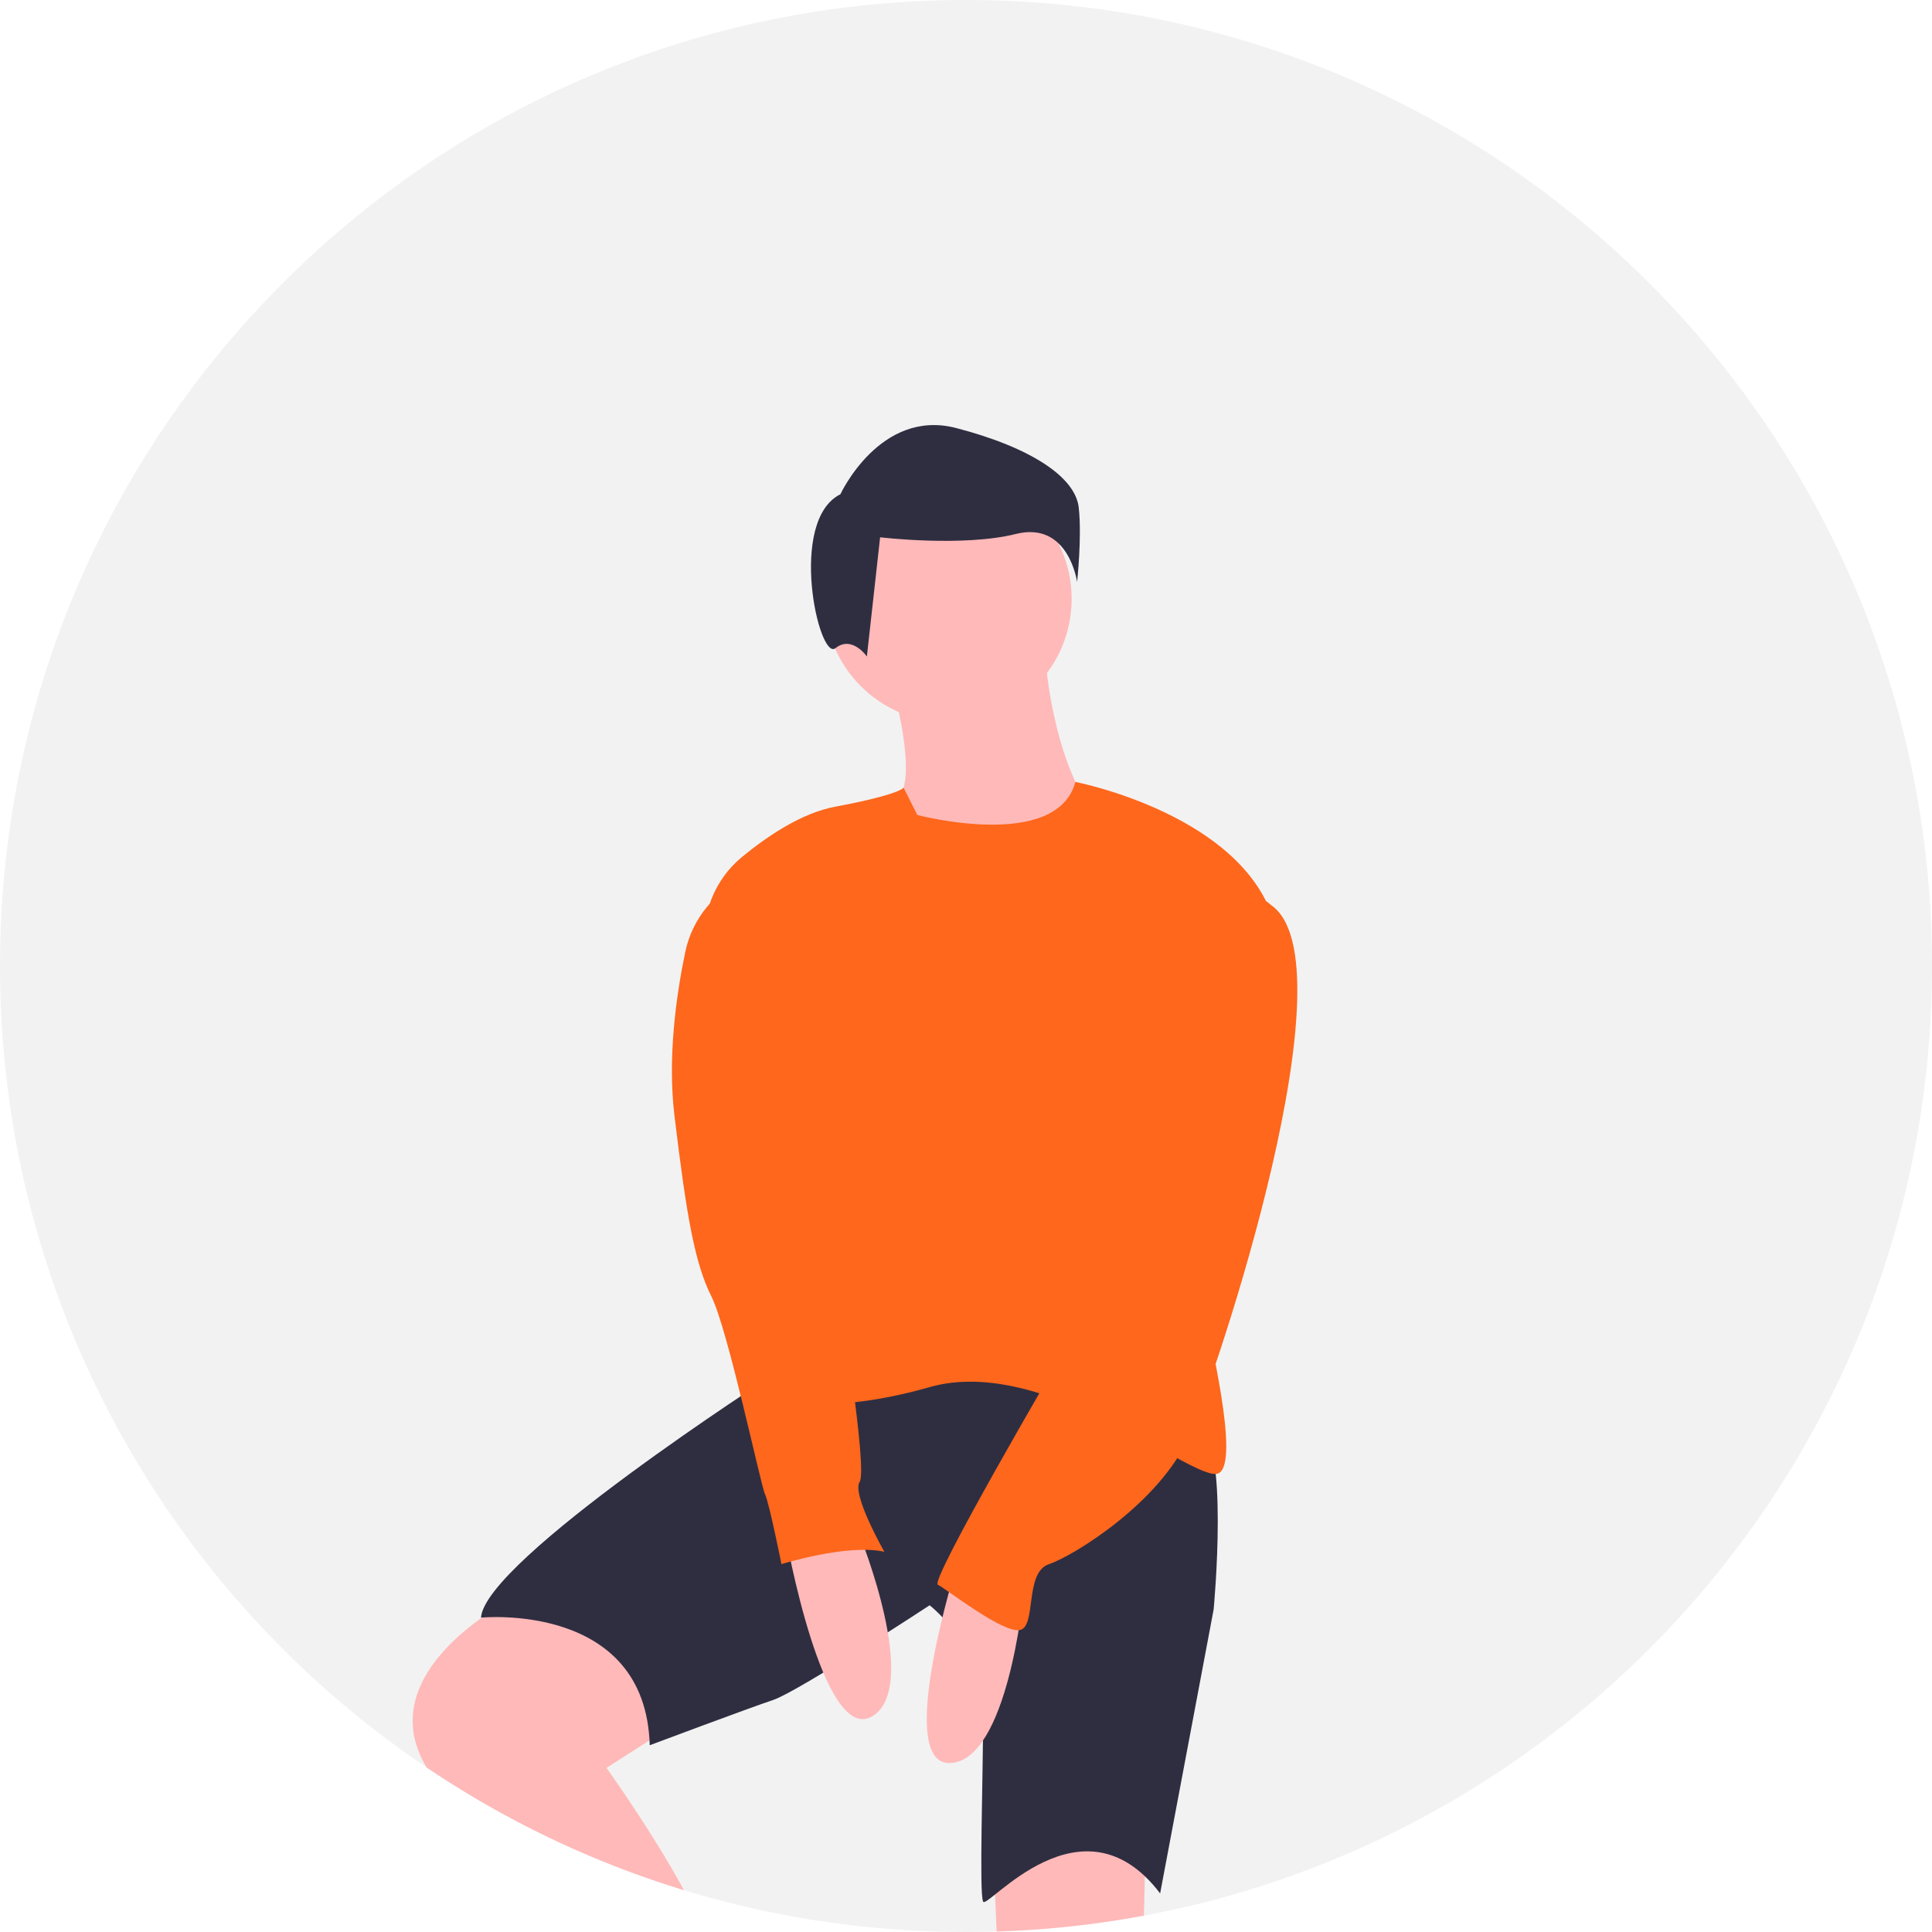
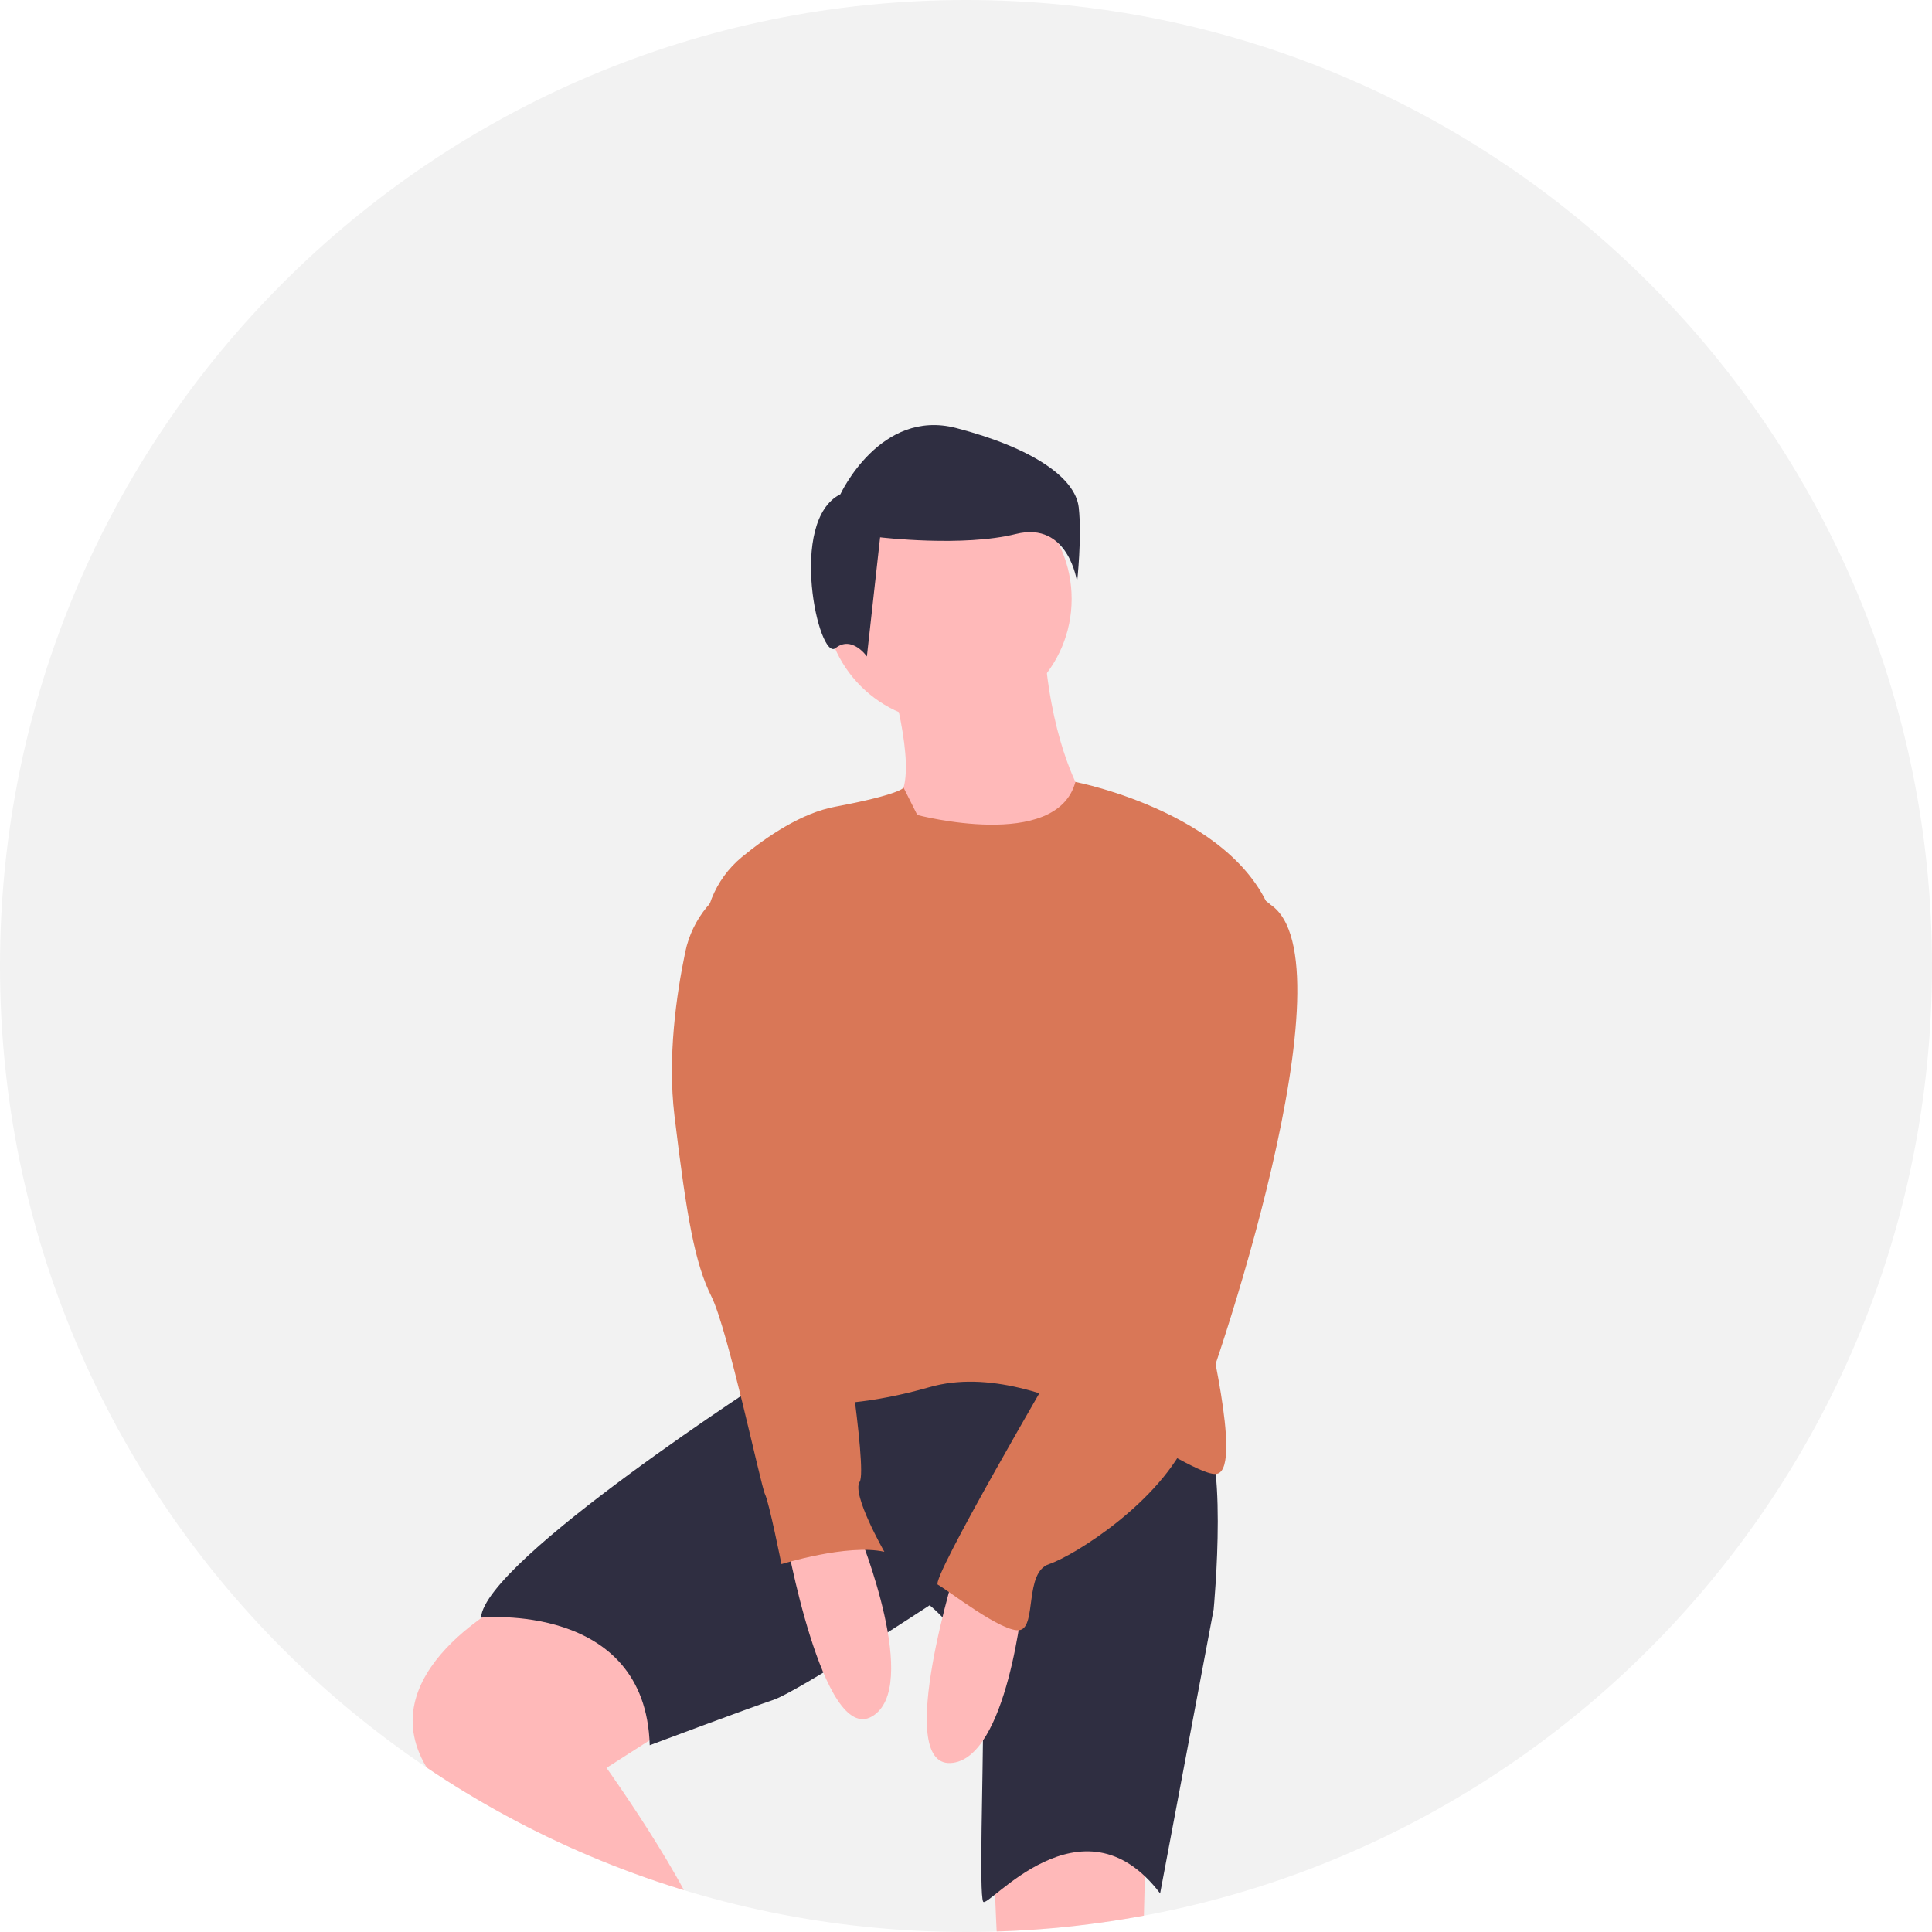
<svg xmlns="http://www.w3.org/2000/svg" width="640" height="640" viewBox="0 0 640 640" role="img" artist="Katerina Limpitsouni" source="https://undraw.co/">
  <defs>
    <clipPath id="a-98">
      <circle cx="320" cy="320" r="320" transform="translate(16647 15904)" fill="none" stroke="#707070" stroke-width="1" />
    </clipPath>
  </defs>
  <g transform="translate(-640 -220)">
    <circle cx="320" cy="320" r="320" transform="translate(640 220)" fill="#f2f2f2" />
    <g transform="translate(-16007 -15684)" clip-path="url(#a-98)">
      <g transform="translate(16783.697 16044.811)">
        <path d="M574.925,358.759s9.545,31.361,4.091,40.906,9.545,30,34.088,20.453,25.907-20.453,25.907-20.453-9.545-15-12.272-46.36Z" transform="translate(-417.302 -277.318)" fill="#ffb9b9" />
        <path d="M499.912,567.9s-49.087,24.544-27.27,57.268c12.681,19.022,36.879,56.01,54.921,83.652a278.988,278.988,0,0,1,34.362,74.916l3.437,11.873L579,811.967l28.634-32.725s-42.269-77.721-42.269-92.72S531.273,623.8,531.273,623.8l34.088-21.816S527.182,558.352,499.912,567.9Z" transform="translate(-467.052 -178.981)" fill="#ffb9b9" />
        <path d="M601.733,627.822S603.1,666,604.46,681c1.125,12.374-9.815,47.021-6.022,85.566a362.319,362.319,0,0,1-.826,74.927l-5.424,49.49,40.906,4.091,13.635-111.809s8.181-79.084,4.091-104.991l1.363-54.541S622.186,612.823,601.733,627.822Z" transform="translate(-409.34 -154.368)" fill="#ffb9b9" />
        <path d="M579.352,520.482S483.9,581.84,482.541,600.93c0,0,54.541-5.454,55.9,42.269,0,0,32.725-12.272,40.906-15s51.814-31.361,51.814-31.361,17.726,13.635,17.726,35.452-1.364,60,0,62.722,32.725-36.815,58.632-2.727L725.249,598.2s5.454-57.268-5.454-61.359L643.437,508.21Z" transform="translate(-459.908 -205.878)" fill="#2f2e41" />
        <circle cx="40.906" cy="40.906" r="40.906" transform="translate(136.488 16.674)" fill="#ffb9b9" />
-         <path d="M603.718,393.155s46.14,12.186,52.385-10.951c0,0,56.7,10.951,66.241,47.766s-23.18,125.444-23.18,128.171,12.272,50.451,4.091,53.178-57.268-39.542-95.447-28.634-57.268,2.727-57.268,2.727L533.422,437.453a34.179,34.179,0,0,1,12.152-30.332c8.545-7.033,19.883-14.632,30.875-16.693,21.816-4.091,22.723-6.33,22.723-6.33Z" transform="translate(-436.551 -263.991)" fill="#fe671c" />
+         <path d="M603.718,393.155s46.14,12.186,52.385-10.951c0,0,56.7,10.951,66.241,47.766s-23.18,125.444-23.18,128.171,12.272,50.451,4.091,53.178-57.268-39.542-95.447-28.634-57.268,2.727-57.268,2.727L533.422,437.453a34.179,34.179,0,0,1,12.152-30.332c8.545-7.033,19.883-14.632,30.875-16.693,21.816-4.091,22.723-6.33,22.723-6.33Z" transform="translate(-436.551 -263.991)" fill="#d97757" />
        <path d="M551.6,553s12.272,69.54,28.634,60-4.091-60-4.091-60Z" transform="translate(-428.061 -185.221)" fill="#ffb9b9" />
        <path d="M593.792,559.16S572.529,626.5,591.451,625.6s24.105-55.091,24.105-55.091Z" transform="translate(-413.297 -182.381)" fill="#ffb9b9" />
        <path d="M567.1,324.219s13.159-28.511,38.38-21.932,39.477,16.449,40.573,26.318-.548,24.673-.548,24.673-2.742-20.287-20.287-15.9-44.96,1.1-44.96,1.1l-4.386,39.477s-4.935-7.128-10.417-2.741S549.556,332.992,567.1,324.219Z" transform="translate(-425.405 -301.302)" fill="#2f2e41" />
-         <path d="M674.792,416.423s-32.725,88.629-30,99.537,0,12.272-4.091,15-15,31.361-15,31.361-42.269,72.267-39.542,73.63,21.816,16.362,27.271,15,1.364-19.089,9.545-21.816,36.815-20.453,46.36-42.269,54.7-157.614,27.063-176.156C696.4,410.708,685.7,400.061,674.792,416.423Z" transform="translate(-412.178 -251.808)" fill="#fe671c" />
-         <path d="M551.207,403.7l-.554.231a34.336,34.336,0,0,0-20.4,24.689c-2.977,14.251-5.907,34.863-3.591,54.164,4.091,34.088,6.818,49.087,12.272,60S555.3,605.5,556.661,608.224s5.454,23.18,5.454,23.18,21.816-6.818,34.088-4.091c0,0-10.908-19.089-8.181-23.18s-6.818-62.722-6.818-62.722Z" transform="translate(-439.944 -254.079)" fill="#fe671c" />
+         <path d="M674.792,416.423s-32.725,88.629-30,99.537,0,12.272-4.091,15-15,31.361-15,31.361-42.269,72.267-39.542,73.63,21.816,16.362,27.271,15,1.364-19.089,9.545-21.816,36.815-20.453,46.36-42.269,54.7-157.614,27.063-176.156C696.4,410.708,685.7,400.061,674.792,416.423Z" transform="translate(-412.178 -251.808)" fill="#d97757" />
+         <path d="M551.207,403.7l-.554.231a34.336,34.336,0,0,0-20.4,24.689c-2.977,14.251-5.907,34.863-3.591,54.164,4.091,34.088,6.818,49.087,12.272,60S555.3,605.5,556.661,608.224s5.454,23.18,5.454,23.18,21.816-6.818,34.088-4.091c0,0-10.908-19.089-8.181-23.18s-6.818-62.722-6.818-62.722Z" transform="translate(-439.944 -254.079)" fill="#d97757" />
      </g>
    </g>
  </g>
</svg>
